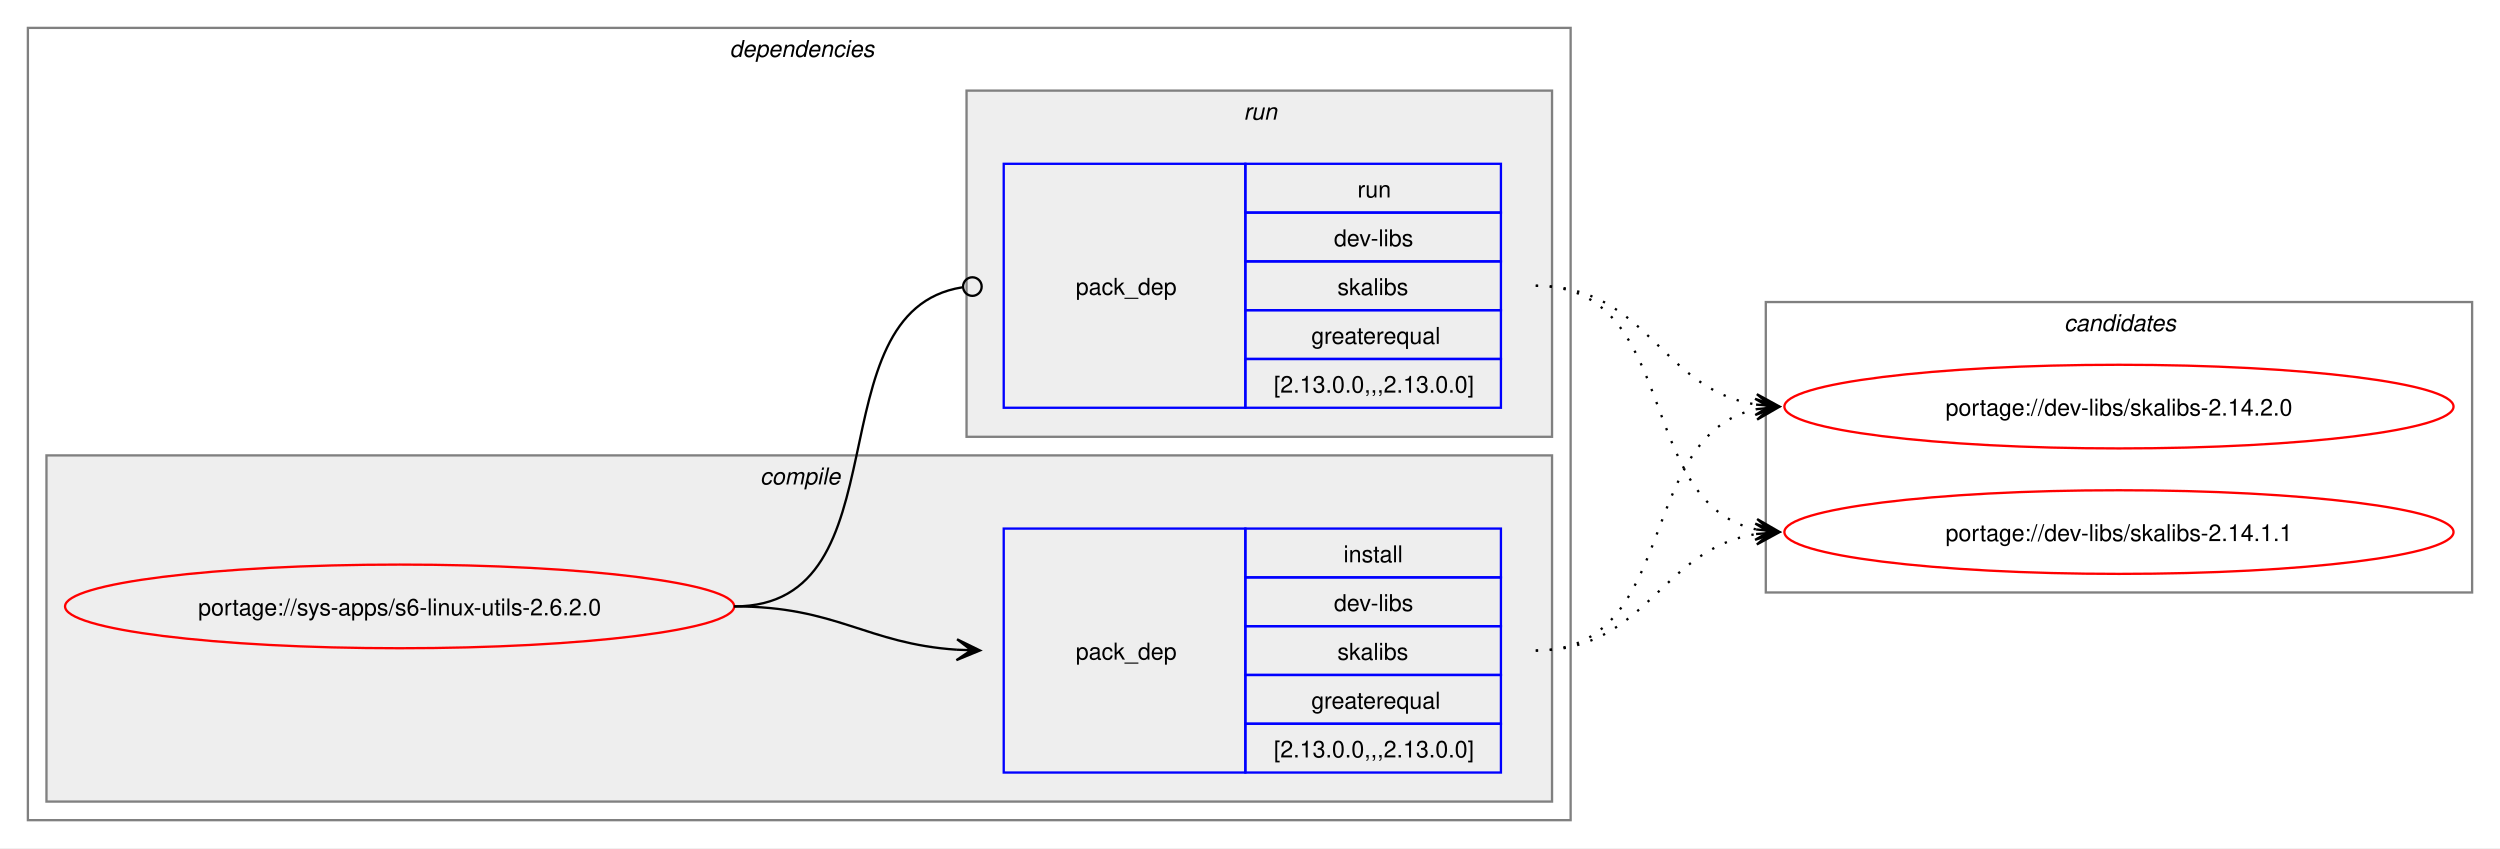
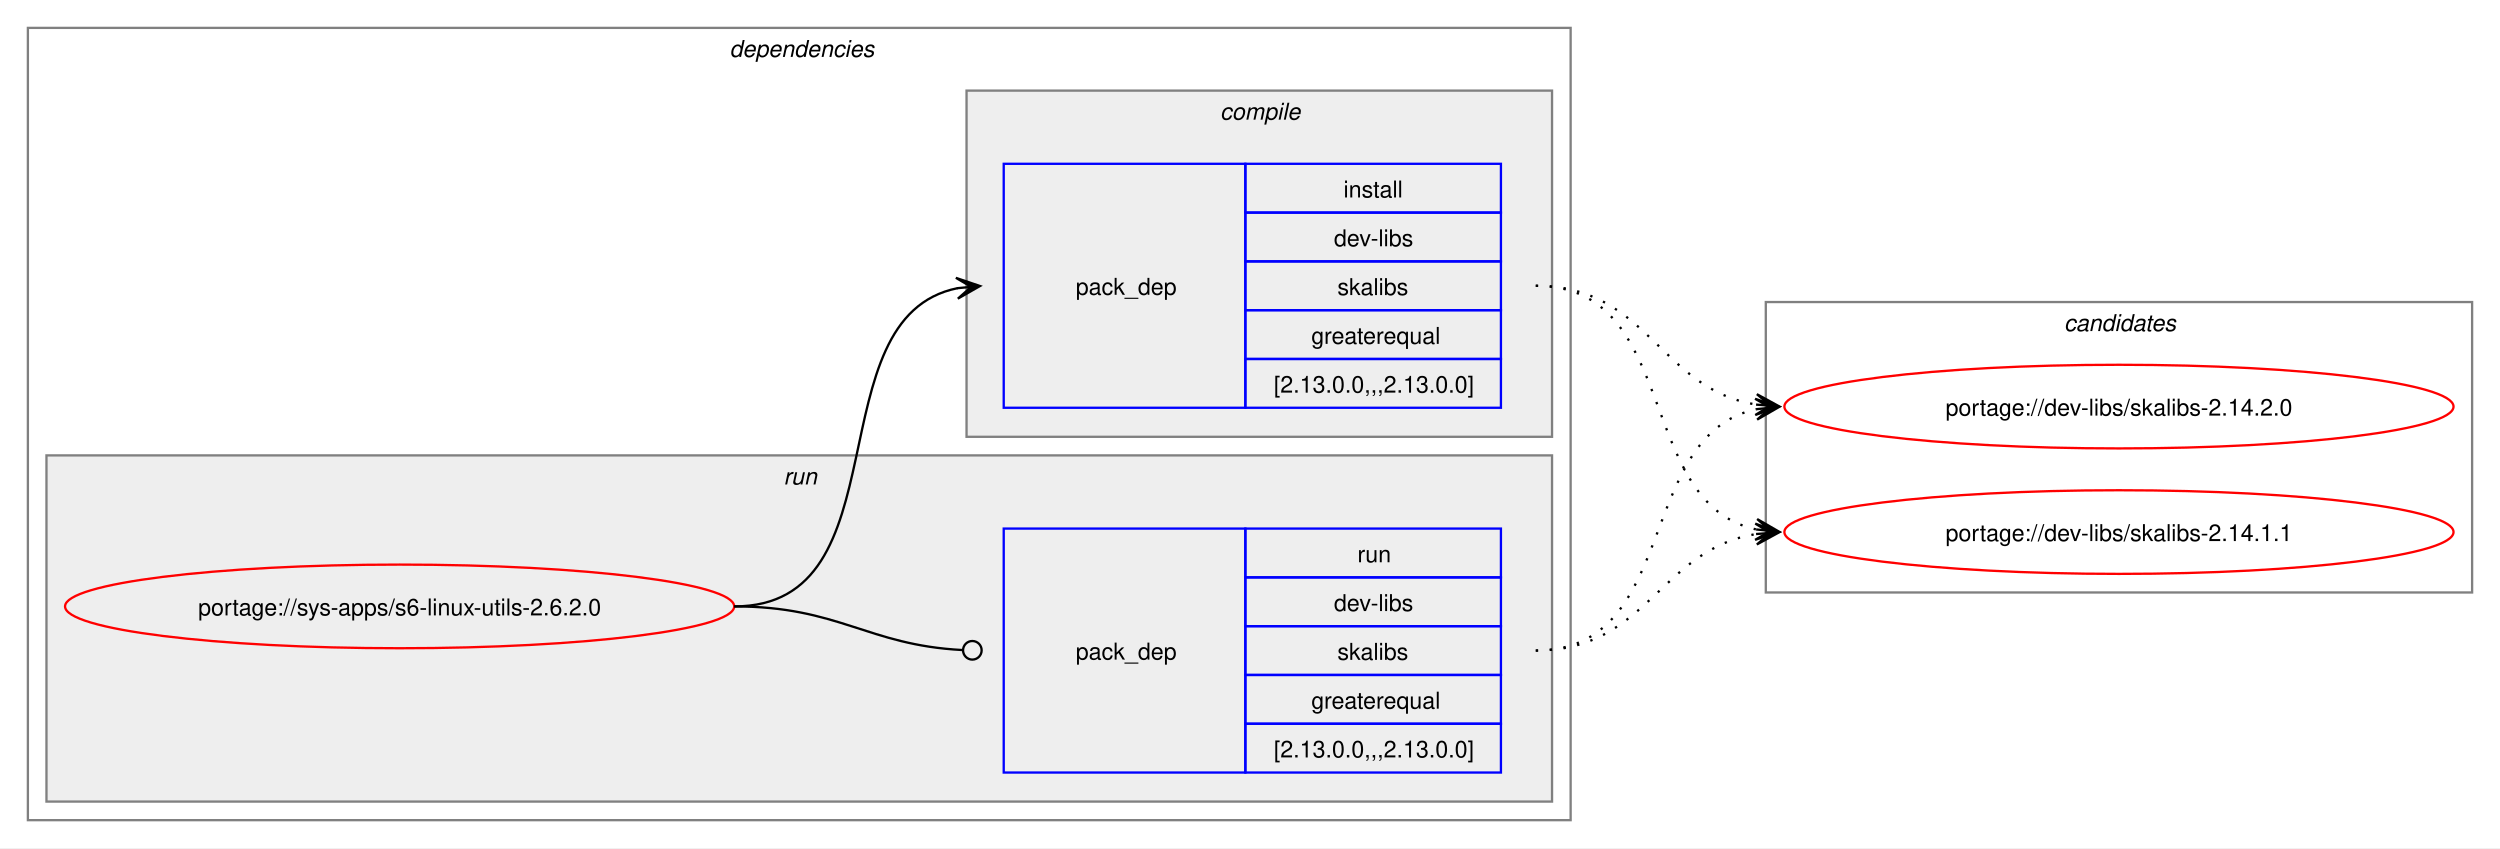
<svg xmlns="http://www.w3.org/2000/svg" xmlns:xlink="http://www.w3.org/1999/xlink" width="1076pt" height="365pt" viewBox="0.00 0.00 1076.00 365.00">
  <g id="graph0" class="graph" transform="scale(1 1) rotate(0) translate(4 361)">
    <polygon fill="white" stroke="none" points="-4,4 -4,-361 1072,-361 1072,4 -4,4" />
    <g id="clust2" class="cluster">
      <polygon fill="none" stroke="gray" points="8,-8 8,-349 672,-349 672,-8 8,-8" />
      <text text-anchor="start" x="310" y="-336.5" font-family="Helvetica,sans-Serif" font-style="italic" font-size="10.00">dependencies</text>
    </g>
+     <g id="clust6" class="cluster">
+       <polygon fill="#eeeeee" stroke="gray" points="16,-16 16,-165 664,-165 664,-16 16,-16" />
+       <text text-anchor="start" x="333.25" y="-152.5" font-family="Helvetica,sans-Serif" font-style="italic" font-size="10.00">run</text>
+     </g>
    <g id="clust3" class="cluster">
-       <polygon fill="#eeeeee" stroke="gray" points="16,-16 16,-165 664,-165 664,-16 16,-16" />
-       <text text-anchor="start" x="323.12" y="-152.5" font-family="Helvetica,sans-Serif" font-style="italic" font-size="10.00">compile</text>
-     </g>
-     <g id="clust6" class="cluster">
      <polygon fill="#eeeeee" stroke="gray" points="412,-173 412,-322 664,-322 664,-173 412,-173" />
-       <text text-anchor="start" x="531.25" y="-309.5" font-family="Helvetica,sans-Serif" font-style="italic" font-size="10.00">run</text>
+       <text text-anchor="start" x="521.12" y="-309.5" font-family="Helvetica,sans-Serif" font-style="italic" font-size="10.00">compile</text>
    </g>
    <g id="clust8" class="cluster">
      <polygon fill="none" stroke="gray" points="756,-106 756,-231 1060,-231 1060,-106 756,-106" />
      <text text-anchor="start" x="884.38" y="-218.5" font-family="Helvetica,sans-Serif" font-style="italic" font-size="10.00">candidates</text>
    </g>
    <g id="node1" class="node">
      <g id="a_node1">
        <a xlink:href="../sys-apps/s6-linux-utils-2.6.2.0.svg" xlink:title="portage://sys-apps/s6-linux-utils-2.6.2.0">
          <ellipse fill="none" stroke="red" cx="168" cy="-100" rx="144" ry="18" />
          <text text-anchor="middle" x="168" y="-96.12" font-family="Helvetica,sans-Serif" font-size="10.00">portage://sys-apps/s6-linux-utils-2.6.2.0</text>
        </a>
      </g>
    </g>
    <g id="node2" class="node">
+       <polygon fill="none" stroke="blue" points="428,-185.5 428,-290.5 532,-290.5 532,-185.5 428,-185.5" />
+       <text text-anchor="start" x="459" y="-234.12" font-family="Helvetica,sans-Serif" font-size="10.00">pack_dep</text>
+       <polygon fill="none" stroke="blue" points="532,-269.5 532,-290.5 642,-290.5 642,-269.5 532,-269.5" />
+       <text text-anchor="start" x="574.25" y="-276" font-family="Helvetica,sans-Serif" font-size="10.00">install</text>
+       <polygon fill="none" stroke="blue" points="532,-248.5 532,-269.5 642,-269.5 642,-248.5 532,-248.5" />
+       <text text-anchor="start" x="570.12" y="-255" font-family="Helvetica,sans-Serif" font-size="10.00">dev-libs</text>
+       <polygon fill="none" stroke="blue" points="532,-227.5 532,-248.5 642,-248.5 642,-227.5 532,-227.5" />
+       <text text-anchor="start" x="571.62" y="-234" font-family="Helvetica,sans-Serif" font-size="10.00">skalibs</text>
+       <polygon fill="none" stroke="blue" points="532,-206.5 532,-227.5 642,-227.5 642,-206.5 532,-206.5" />
+       <text text-anchor="start" x="560.38" y="-213" font-family="Helvetica,sans-Serif" font-size="10.00">greaterequal</text>
+       <polygon fill="none" stroke="blue" points="532,-185.5 532,-206.5 642,-206.5 642,-185.5 532,-185.5" />
+       <text text-anchor="start" x="544.25" y="-192" font-family="Helvetica,sans-Serif" font-size="10.00">[2.13.0.0,,,2.13.0.0]</text>
+     </g>
+     <g id="edge1" class="edge">
+       <path fill="none" stroke="black" d="M312,-100C385.67,-100 345.96,-224.34 408.12,-236.97" />
+       <polygon fill="black" stroke="black" points="417.79,-237.89 407.41,-241.42 414.02,-237.53 407.83,-236.94 407.83,-236.94 407.83,-236.94 414.02,-237.53 408.26,-232.46 417.79,-237.89" />
+     </g>
+     <g id="node3" class="node">
      <polygon fill="none" stroke="blue" points="428,-28.5 428,-133.5 532,-133.5 532,-28.5 428,-28.5" />
      <text text-anchor="start" x="459" y="-77.12" font-family="Helvetica,sans-Serif" font-size="10.00">pack_dep</text>
      <polygon fill="none" stroke="blue" points="532,-112.5 532,-133.5 642,-133.5 642,-112.5 532,-112.5" />
-       <text text-anchor="start" x="574.25" y="-119" font-family="Helvetica,sans-Serif" font-size="10.00">install</text>
+       <text text-anchor="start" x="580.25" y="-119" font-family="Helvetica,sans-Serif" font-size="10.00">run</text>
      <polygon fill="none" stroke="blue" points="532,-91.5 532,-112.5 642,-112.5 642,-91.5 532,-91.5" />
      <text text-anchor="start" x="570.12" y="-98" font-family="Helvetica,sans-Serif" font-size="10.00">dev-libs</text>
      <polygon fill="none" stroke="blue" points="532,-70.5 532,-91.5 642,-91.5 642,-70.5 532,-70.5" />
      <text text-anchor="start" x="571.62" y="-77" font-family="Helvetica,sans-Serif" font-size="10.00">skalibs</text>
      <polygon fill="none" stroke="blue" points="532,-49.5 532,-70.5 642,-70.5 642,-49.5 532,-49.5" />
      <text text-anchor="start" x="560.38" y="-56" font-family="Helvetica,sans-Serif" font-size="10.00">greaterequal</text>
      <polygon fill="none" stroke="blue" points="532,-28.5 532,-49.5 642,-49.5 642,-28.5 532,-28.5" />
      <text text-anchor="start" x="544.25" y="-35" font-family="Helvetica,sans-Serif" font-size="10.00">[2.13.0.0,,,2.13.0.0]</text>
    </g>
-     <g id="edge1" class="edge">
-       <path fill="none" stroke="black" d="M312,-100C356.34,-100 368.74,-83.99 407.84,-81.36" />
-       <polygon fill="black" stroke="black" points="417.78,-81.04 407.93,-85.86 414,-81.16 407.79,-81.36 407.79,-81.36 407.79,-81.36 414,-81.16 407.64,-76.87 417.78,-81.04" />
-     </g>
-     <g id="node3" class="node">
-       <polygon fill="none" stroke="blue" points="428,-185.5 428,-290.5 532,-290.5 532,-185.5 428,-185.5" />
-       <text text-anchor="start" x="459" y="-234.12" font-family="Helvetica,sans-Serif" font-size="10.00">pack_dep</text>
-       <polygon fill="none" stroke="blue" points="532,-269.5 532,-290.5 642,-290.5 642,-269.5 532,-269.5" />
-       <text text-anchor="start" x="580.25" y="-276" font-family="Helvetica,sans-Serif" font-size="10.00">run</text>
-       <polygon fill="none" stroke="blue" points="532,-248.5 532,-269.5 642,-269.5 642,-248.5 532,-248.5" />
-       <text text-anchor="start" x="570.12" y="-255" font-family="Helvetica,sans-Serif" font-size="10.00">dev-libs</text>
-       <polygon fill="none" stroke="blue" points="532,-227.5 532,-248.5 642,-248.5 642,-227.5 532,-227.5" />
-       <text text-anchor="start" x="571.62" y="-234" font-family="Helvetica,sans-Serif" font-size="10.00">skalibs</text>
-       <polygon fill="none" stroke="blue" points="532,-206.5 532,-227.5 642,-227.5 642,-206.5 532,-206.5" />
-       <text text-anchor="start" x="560.38" y="-213" font-family="Helvetica,sans-Serif" font-size="10.00">greaterequal</text>
-       <polygon fill="none" stroke="blue" points="532,-185.5 532,-206.5 642,-206.5 642,-185.5 532,-185.5" />
-       <text text-anchor="start" x="544.25" y="-192" font-family="Helvetica,sans-Serif" font-size="10.00">[2.13.0.0,,,2.13.0.0]</text>
-     </g>
    <g id="edge2" class="edge">
-       <path fill="none" stroke="black" d="M312,-100C386.43,-100 345.13,-226.91 410.07,-237.32" />
-       <ellipse fill="none" stroke="black" cx="414.51" cy="-237.66" rx="4" ry="4" />
+       <path fill="none" stroke="black" d="M312,-100C357.19,-100 369.2,-83.37 410.11,-81.23" />
+       <ellipse fill="none" stroke="black" cx="414.5" cy="-81.11" rx="4" ry="4" />
    </g>
    <g id="node4" class="node">
      <g id="a_node4">
        <a xlink:href="../dev-libs/skalibs-2.14.2.0.svg" xlink:title="portage://dev-libs/skalibs-2.14.2.0">
          <ellipse fill="none" stroke="red" cx="908" cy="-186" rx="144" ry="18" />
          <text text-anchor="middle" x="908" y="-182.12" font-family="Helvetica,sans-Serif" font-size="10.00">portage://dev-libs/skalibs-2.14.2.0</text>
        </a>
      </g>
    </g>
    <g id="edge3" class="edge">
-       <path fill="none" stroke="black" stroke-dasharray="1,5" d="M657,-81C719.3,-81 699.57,-173.67 751.94,-184.89" />
-       <polygon fill="black" stroke="black" points="761.79,-185.88 751.39,-189.36 758.02,-185.5 751.84,-184.88 751.84,-184.88 751.84,-184.88 758.02,-185.5 752.29,-180.4 761.79,-185.88" />
+       <path fill="none" stroke="black" stroke-dasharray="1,5" d="M657,-238C705.48,-238 710.07,-193.62 751.86,-186.86" />
+       <polygon fill="black" stroke="black" points="761.79,-186.09 752.16,-191.35 758.01,-186.38 751.81,-186.86 751.81,-186.86 751.81,-186.86 758.01,-186.38 751.47,-182.38 761.79,-186.09" />
    </g>
    <g id="node5" class="node">
      <g id="a_node5">
        <a xlink:href="../dev-libs/skalibs-2.14.1.1.svg" xlink:title="portage://dev-libs/skalibs-2.14.1.1">
          <ellipse fill="none" stroke="red" cx="908" cy="-132" rx="144" ry="18" />
          <text text-anchor="middle" x="908" y="-128.12" font-family="Helvetica,sans-Serif" font-size="10.00">portage://dev-libs/skalibs-2.14.1.1</text>
        </a>
      </g>
    </g>
    <g id="edge4" class="edge">
+       <path fill="none" stroke="black" stroke-dasharray="1,5" d="M657,-238C719.59,-238 699.33,-144.45 751.89,-133.12" />
+       <polygon fill="black" stroke="black" points="761.79,-132.12 752.29,-137.6 758.03,-132.5 751.84,-133.12 751.84,-133.12 751.84,-133.12 758.03,-132.5 751.39,-128.65 761.79,-132.12" />
+     </g>
+     <g id="edge5" class="edge">
+       <path fill="none" stroke="black" stroke-dasharray="1,5" d="M657,-81C719.3,-81 699.57,-173.67 751.94,-184.89" />
+       <polygon fill="black" stroke="black" points="761.79,-185.88 751.39,-189.36 758.02,-185.5 751.84,-184.88 751.84,-184.88 751.84,-184.88 758.02,-185.5 752.29,-180.4 761.79,-185.88" />
+     </g>
+     <g id="edge6" class="edge">
      <path fill="none" stroke="black" stroke-dasharray="1,5" d="M657,-81C705.3,-81 710.21,-124.53 751.89,-131.16" />
      <polygon fill="black" stroke="black" points="761.79,-131.91 751.47,-135.64 758.01,-131.62 751.81,-131.15 751.81,-131.15 751.81,-131.15 758.01,-131.62 752.15,-126.66 761.79,-131.91" />
    </g>
-     <g id="edge5" class="edge">
-       <path fill="none" stroke="black" stroke-dasharray="1,5" d="M657,-238C705.48,-238 710.07,-193.62 751.86,-186.86" />
-       <polygon fill="black" stroke="black" points="761.79,-186.09 752.16,-191.35 758.01,-186.38 751.81,-186.86 751.81,-186.86 751.81,-186.86 758.01,-186.38 751.47,-182.38 761.79,-186.09" />
-     </g>
-     <g id="edge6" class="edge">
-       <path fill="none" stroke="black" stroke-dasharray="1,5" d="M657,-238C719.59,-238 699.33,-144.45 751.89,-133.12" />
-       <polygon fill="black" stroke="black" points="761.79,-132.12 752.29,-137.6 758.03,-132.5 751.84,-133.12 751.84,-133.12 751.84,-133.12 758.03,-132.5 751.39,-128.65 761.79,-132.12" />
-     </g>
  </g>
</svg>
